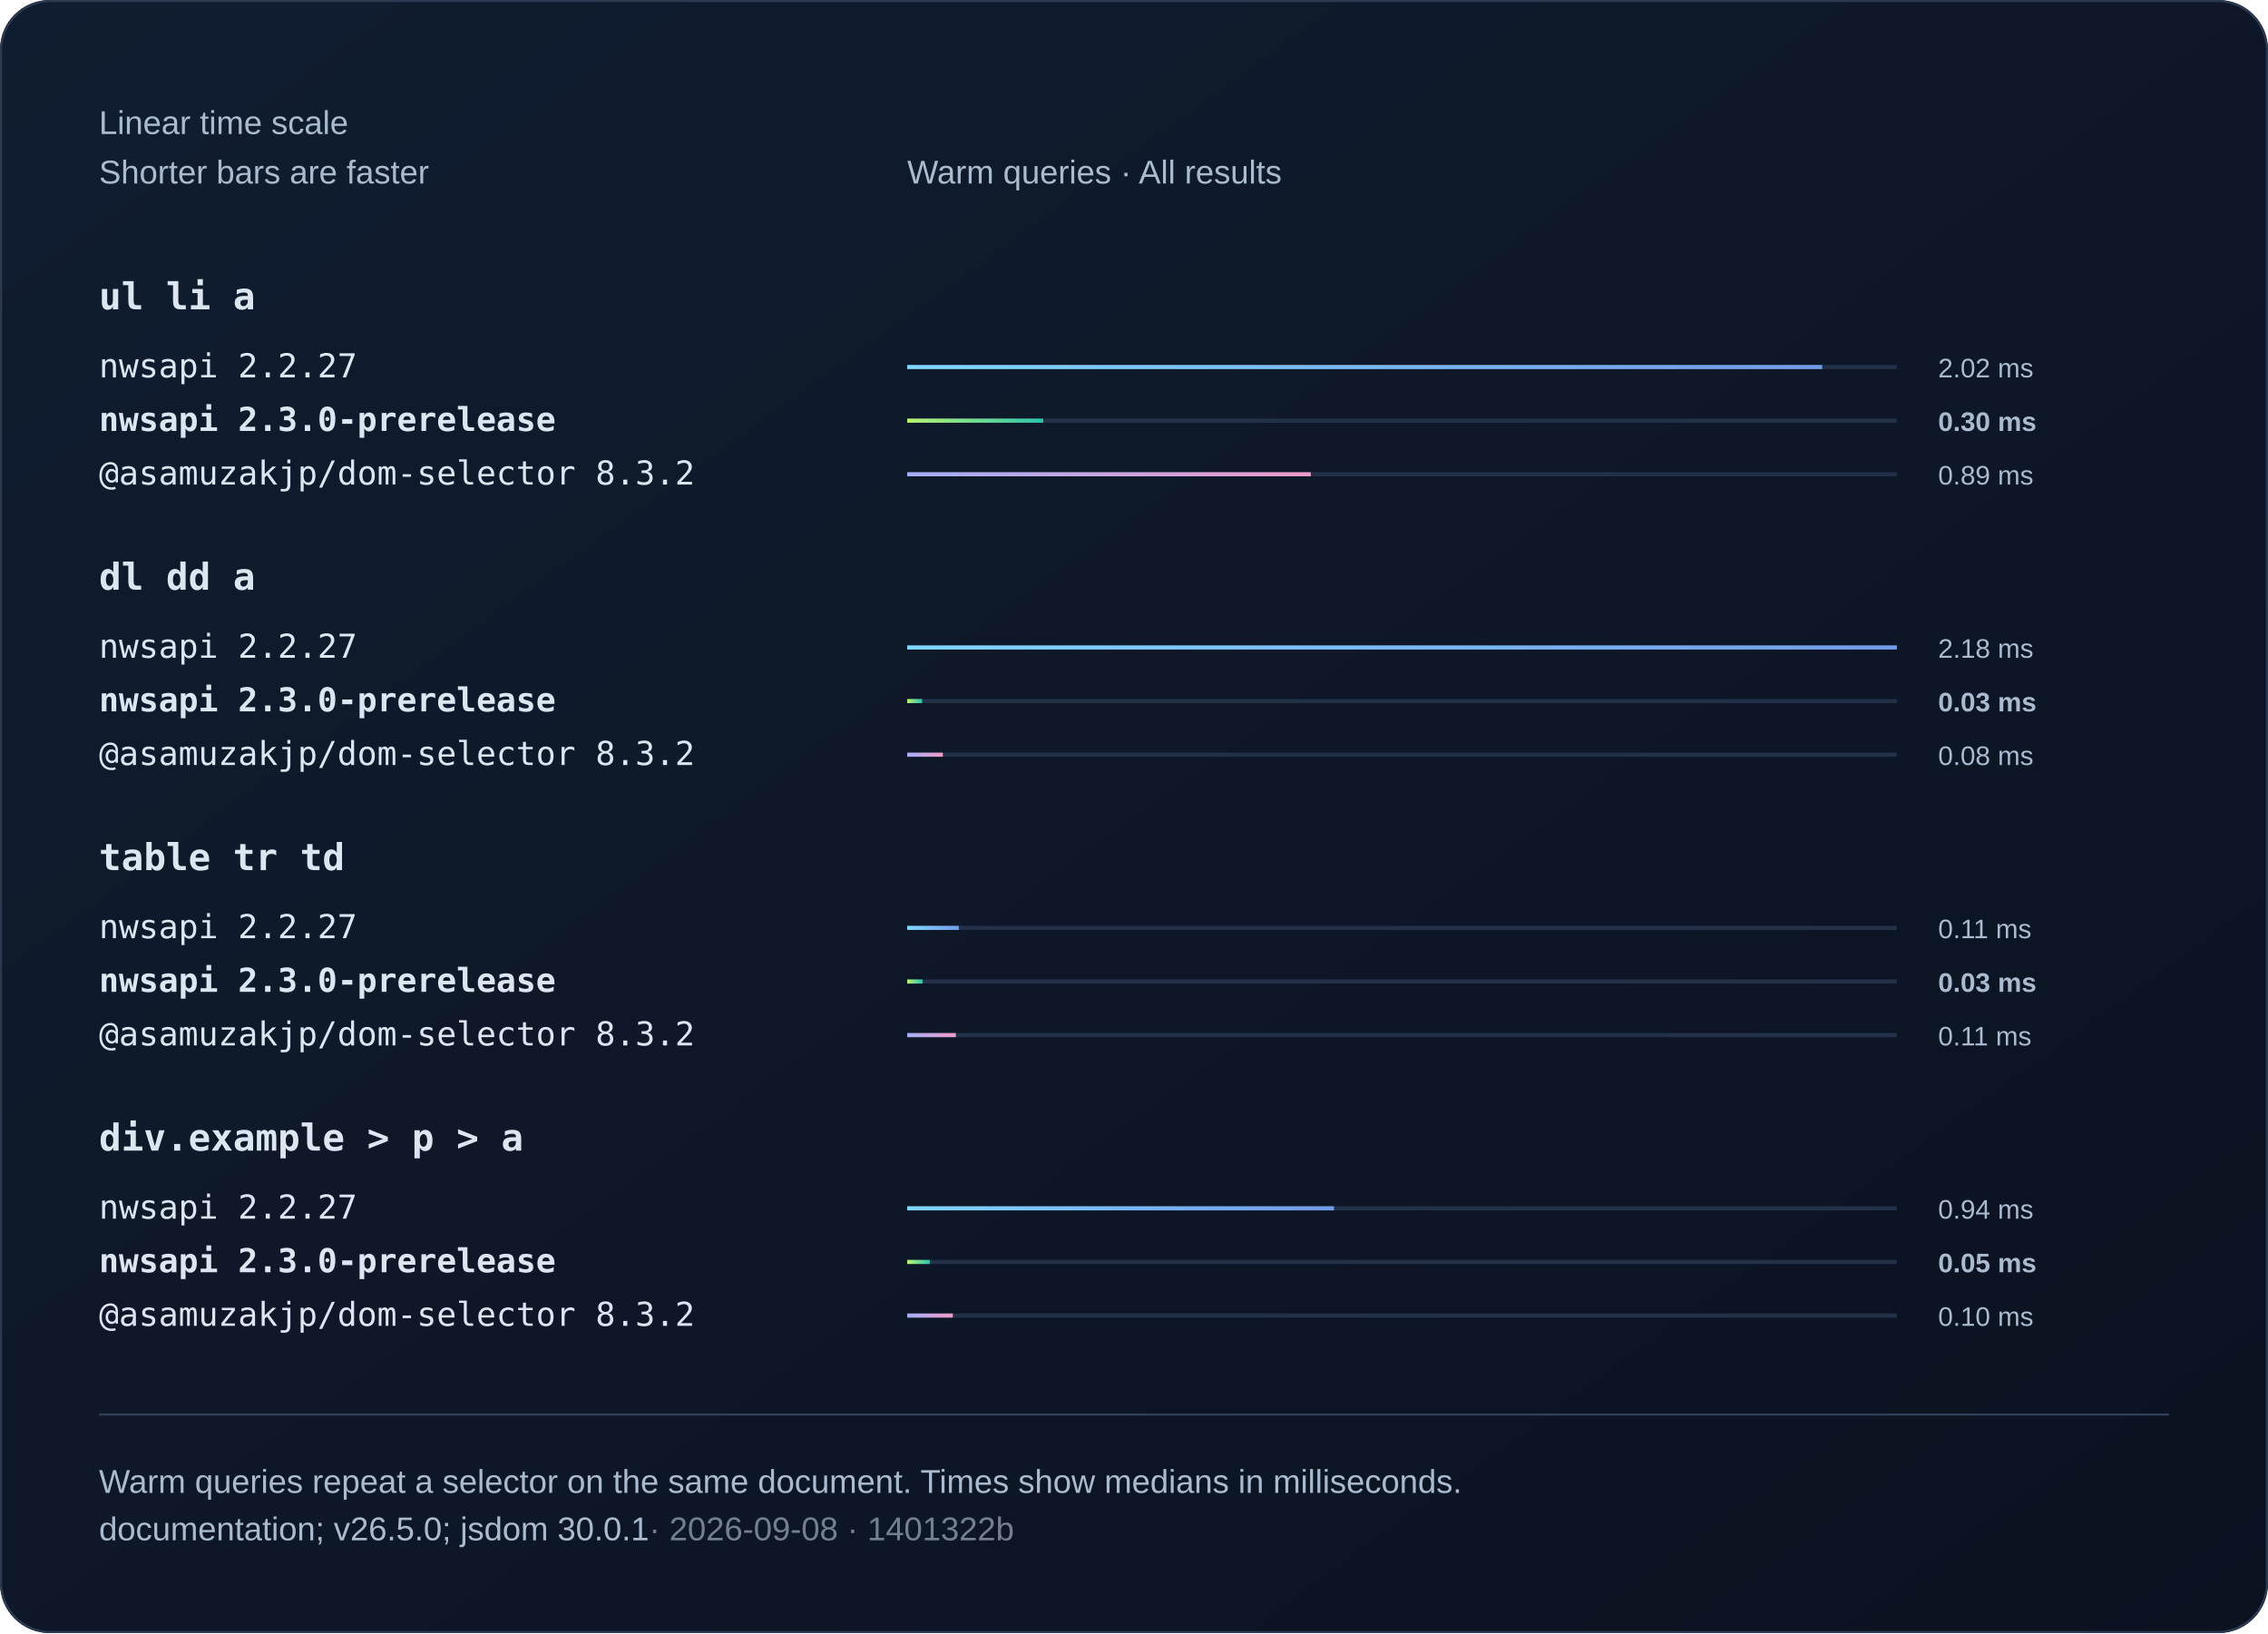
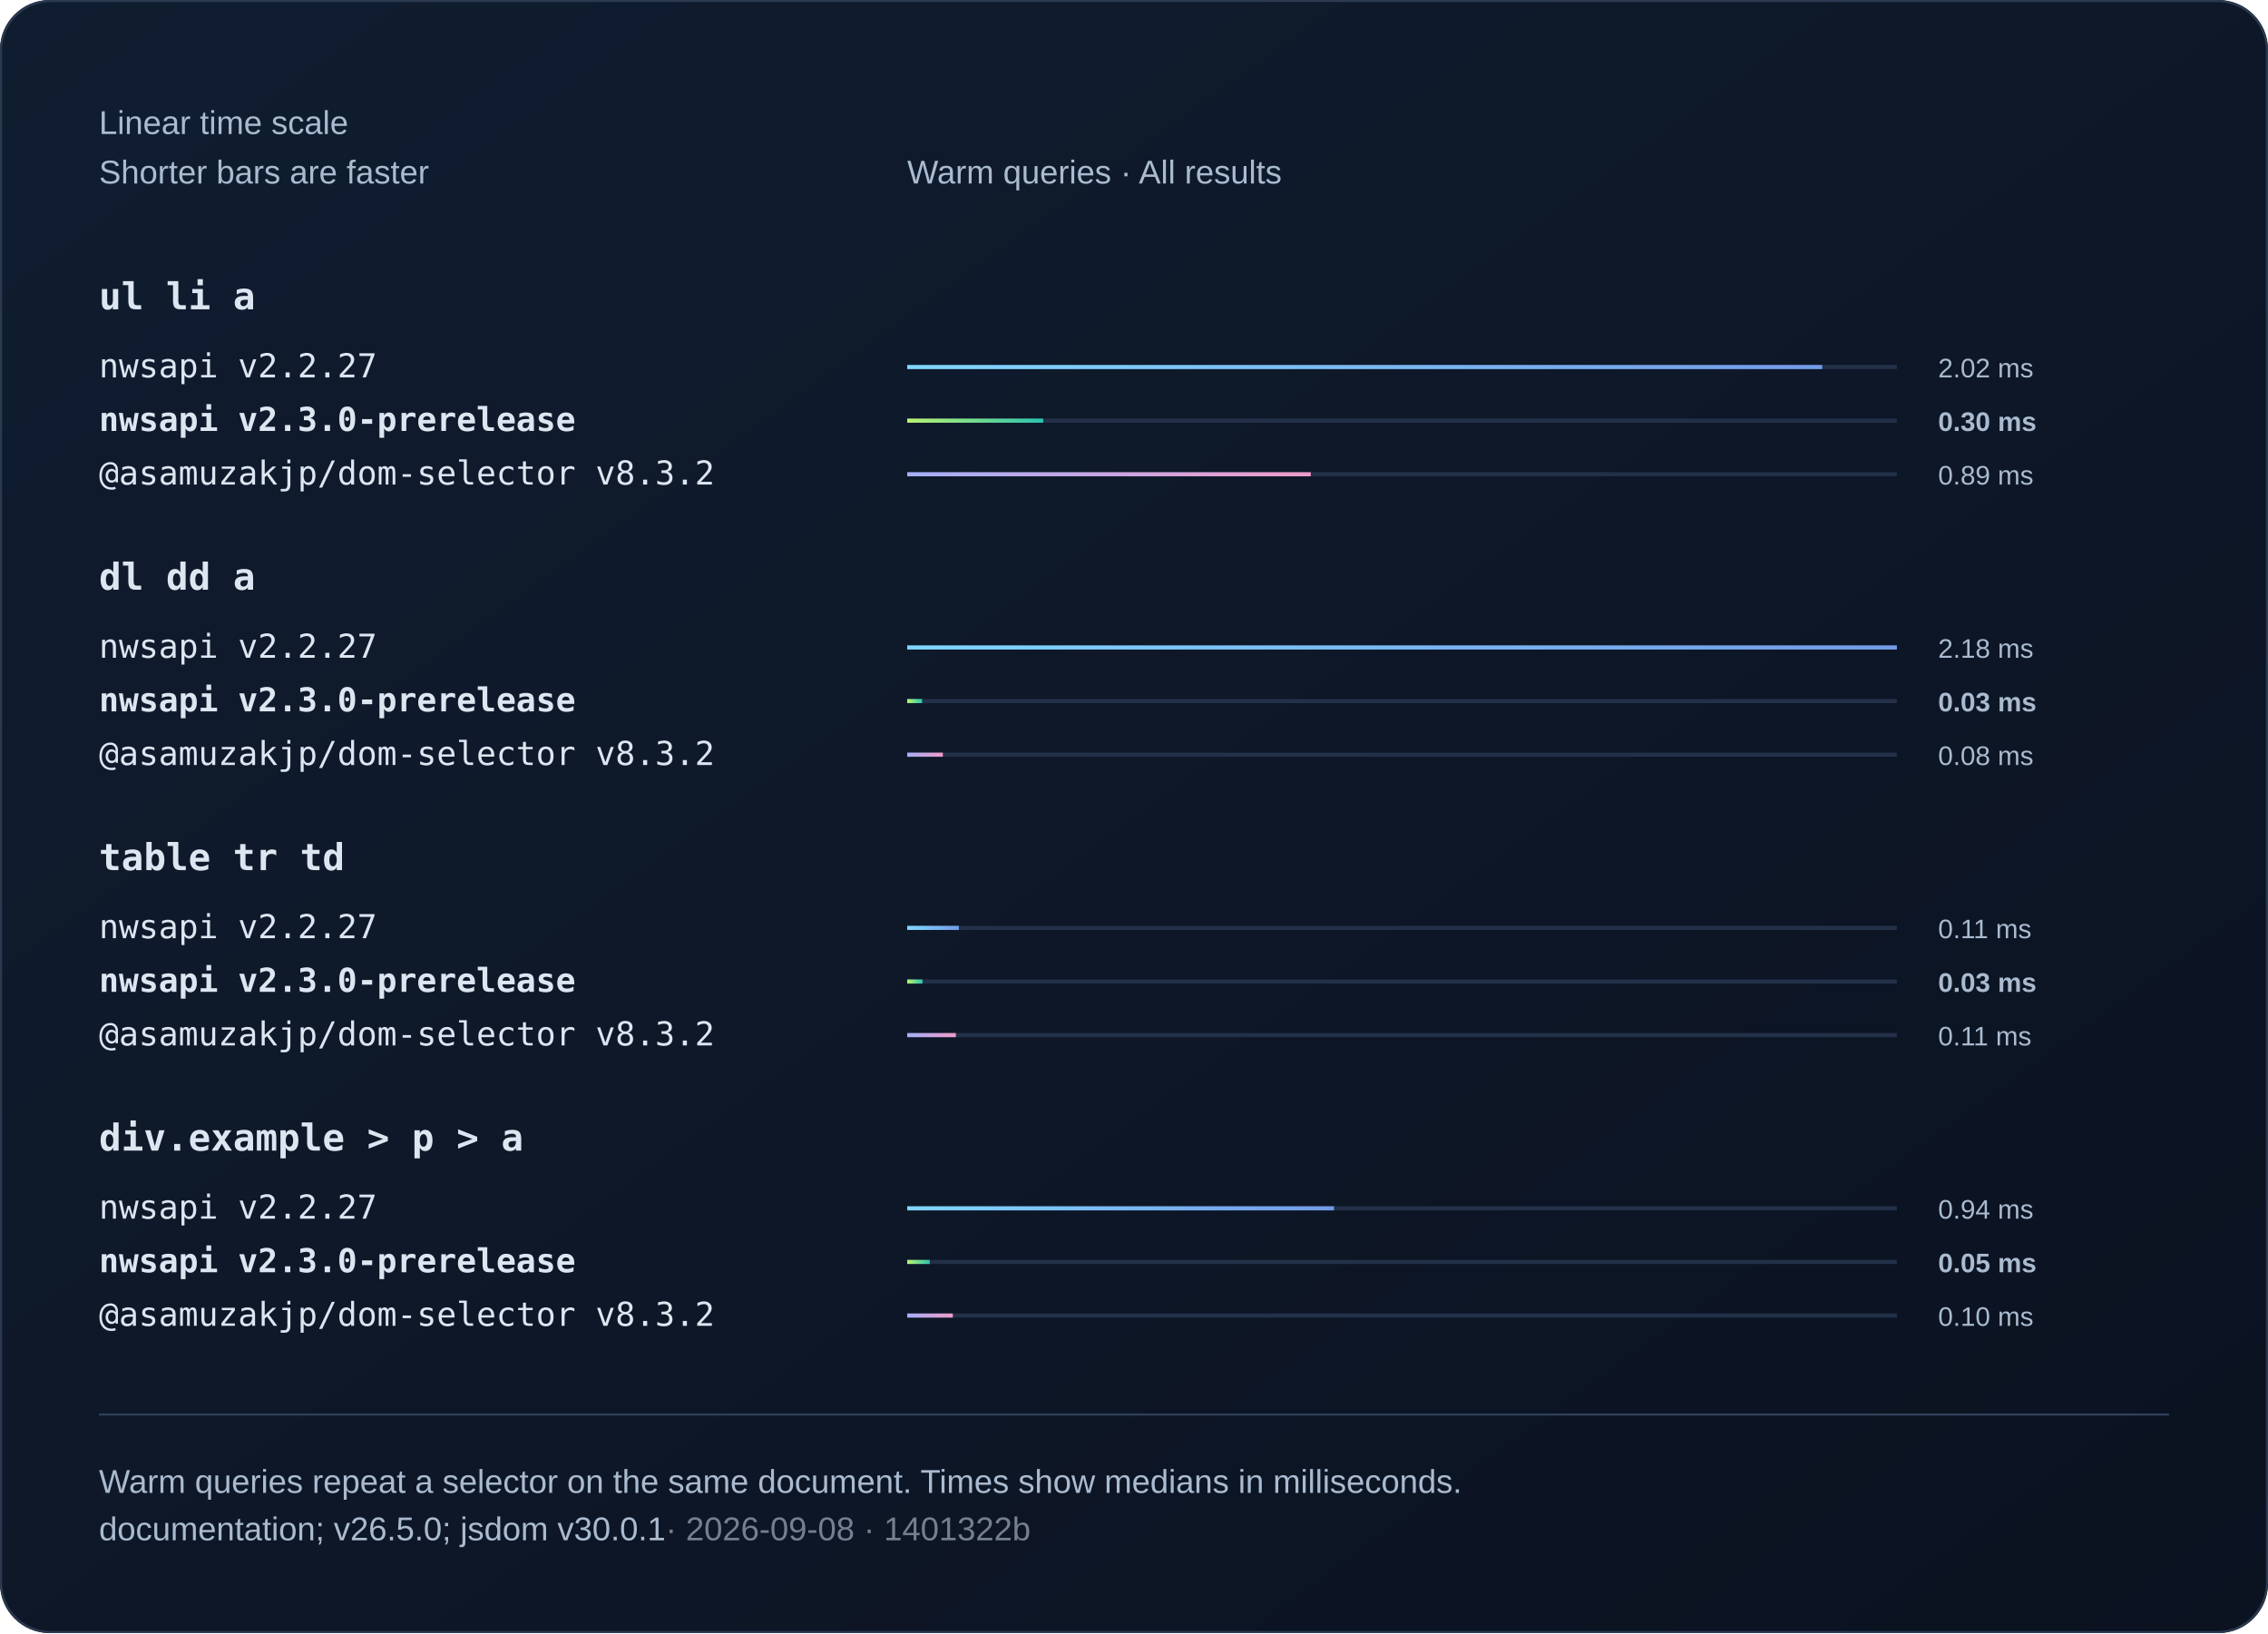
<svg xmlns="http://www.w3.org/2000/svg" width="1100" height="792" viewBox="0 0 1100 792" role="img">
  <defs>
    <linearGradient id="bg" x2="1" y2="1">
      <stop stop-color="#101d30" />
      <stop offset="1" stop-color="#0b1220" />
    </linearGradient>
    <linearGradient id="series0">
      <stop stop-color="#80d7ff" />
      <stop offset="1" stop-color="#739be8" />
    </linearGradient>
    <linearGradient id="series1">
      <stop stop-color="#baf471" />
      <stop offset="1" stop-color="#2bc5ae" />
    </linearGradient>
    <linearGradient id="series2">
      <stop stop-color="#a4aff7" />
      <stop offset="1" stop-color="#ef9bc9" />
    </linearGradient>
  </defs>
  <style>text{font-family:Arial,Helvetica,sans-serif;fill:#f0f5fa}
.muted{fill:#aabbd0;font:16px Arial,Helvetica,sans-serif}
.code{font:18px Consolas,Menlo,monospace;fill:#dce6f1}
.note .code{font:16px Consolas,Menlo,monospace}
.comparison{font-size:14px;font-variant-numeric:tabular-nums}
.tick{fill:#aabbd0;font-size:12px}
.time{fill:#aabbd0;font-size:13px;font-variant-numeric:tabular-nums}
.engine{font-size:16px}.selector{font-weight:600}.bar{transform-box:fill-box;transform-origin:left center;animation:fill 800ms ease-out 1 both}@keyframes fill{from{transform:scaleX(0)}to{transform:scaleX(1)}}@media(prefers-reduced-motion:reduce){.bar{animation:none}}</style>
  <rect width="1100" height="792" rx="24" fill="url(#bg)" />
  <rect x=".5" y=".5" width="1099" height="791" rx="24" fill="none" stroke="#2b3a50" />
  <text x="48" y="65" class="muted">Linear time scale</text>
  <text x="48" y="89" class="muted">Shorter bars are faster</text>
  <text x="440" y="89" class="muted">Warm queries · All results</text>
  <text x="48" y="150" class="code selector">ul li a</text>
  <g>
-     <text x="48" y="183" class="code engine">nwsapi 2.2.27</text>
+     <text x="48" y="183" class="code engine">nwsapi v2.2.27</text>
    <path d="M440 178h480" stroke="#223048" stroke-width="2" />
    <rect class="bar" x="440" y="177" width="443.79" height="2" fill="url(#series0)" />
    <text x="940" y="183" class="time">2.02 ms</text>
  </g>
  <g>
-     <text x="48" y="209" class="code engine" style="font-weight:700">nwsapi 2.3.0-prerelease</text>
+     <text x="48" y="209" class="code engine" style="font-weight:700">nwsapi v2.3.0-prerelease</text>
    <path d="M440 204h480" stroke="#223048" stroke-width="2" />
    <rect class="bar" x="440" y="203" width="65.97" height="2" fill="url(#series1)" />
    <text x="940" y="209" class="time" style="font-weight:700">0.30 ms</text>
  </g>
  <g>
-     <text x="48" y="235" class="code engine">@asamuzakjp/dom-selector 8.3.2</text>
+     <text x="48" y="235" class="code engine">@asamuzakjp/dom-selector v8.3.2</text>
    <path d="M440 230h480" stroke="#223048" stroke-width="2" />
    <rect class="bar" x="440" y="229" width="195.73" height="2" fill="url(#series2)" />
    <text x="940" y="235" class="time">0.89 ms</text>
  </g>
  <text x="48" y="286" class="code selector">dl dd a</text>
  <g>
-     <text x="48" y="319" class="code engine">nwsapi 2.2.27</text>
+     <text x="48" y="319" class="code engine">nwsapi v2.2.27</text>
    <path d="M440 314h480" stroke="#223048" stroke-width="2" />
    <rect class="bar" x="440" y="313" width="480" height="2" fill="url(#series0)" />
    <text x="940" y="319" class="time">2.18 ms</text>
  </g>
  <g>
-     <text x="48" y="345" class="code engine" style="font-weight:700">nwsapi 2.3.0-prerelease</text>
+     <text x="48" y="345" class="code engine" style="font-weight:700">nwsapi v2.3.0-prerelease</text>
    <path d="M440 340h480" stroke="#223048" stroke-width="2" />
    <rect class="bar" x="440" y="339" width="7.24" height="2" fill="url(#series1)" />
    <text x="940" y="345" class="time" style="font-weight:700">0.03 ms</text>
  </g>
  <g>
-     <text x="48" y="371" class="code engine">@asamuzakjp/dom-selector 8.3.2</text>
+     <text x="48" y="371" class="code engine">@asamuzakjp/dom-selector v8.3.2</text>
    <path d="M440 366h480" stroke="#223048" stroke-width="2" />
    <rect class="bar" x="440" y="365" width="17.29" height="2" fill="url(#series2)" />
    <text x="940" y="371" class="time">0.08 ms</text>
  </g>
  <text x="48" y="422" class="code selector">table tr td</text>
  <g>
-     <text x="48" y="455" class="code engine">nwsapi 2.2.27</text>
+     <text x="48" y="455" class="code engine">nwsapi v2.2.27</text>
    <path d="M440 450h480" stroke="#223048" stroke-width="2" />
    <rect class="bar" x="440" y="449" width="25.04" height="2" fill="url(#series0)" />
    <text x="940" y="455" class="time">0.11 ms</text>
  </g>
  <g>
-     <text x="48" y="481" class="code engine" style="font-weight:700">nwsapi 2.3.0-prerelease</text>
+     <text x="48" y="481" class="code engine" style="font-weight:700">nwsapi v2.3.0-prerelease</text>
    <path d="M440 476h480" stroke="#223048" stroke-width="2" />
    <rect class="bar" x="440" y="475" width="7.44" height="2" fill="url(#series1)" />
    <text x="940" y="481" class="time" style="font-weight:700">0.03 ms</text>
  </g>
  <g>
-     <text x="48" y="507" class="code engine">@asamuzakjp/dom-selector 8.3.2</text>
+     <text x="48" y="507" class="code engine">@asamuzakjp/dom-selector v8.3.2</text>
    <path d="M440 502h480" stroke="#223048" stroke-width="2" />
    <rect class="bar" x="440" y="501" width="23.6" height="2" fill="url(#series2)" />
    <text x="940" y="507" class="time">0.11 ms</text>
  </g>
  <text x="48" y="558" class="code selector">div.example &gt; p &gt; a</text>
  <g>
-     <text x="48" y="591" class="code engine">nwsapi 2.2.27</text>
+     <text x="48" y="591" class="code engine">nwsapi v2.2.27</text>
    <path d="M440 586h480" stroke="#223048" stroke-width="2" />
    <rect class="bar" x="440" y="585" width="207.01" height="2" fill="url(#series0)" />
    <text x="940" y="591" class="time">0.94 ms</text>
  </g>
  <g>
-     <text x="48" y="617" class="code engine" style="font-weight:700">nwsapi 2.3.0-prerelease</text>
+     <text x="48" y="617" class="code engine" style="font-weight:700">nwsapi v2.3.0-prerelease</text>
    <path d="M440 612h480" stroke="#223048" stroke-width="2" />
    <rect class="bar" x="440" y="611" width="10.94" height="2" fill="url(#series1)" />
    <text x="940" y="617" class="time" style="font-weight:700">0.05 ms</text>
  </g>
  <g>
-     <text x="48" y="643" class="code engine">@asamuzakjp/dom-selector 8.3.2</text>
+     <text x="48" y="643" class="code engine">@asamuzakjp/dom-selector v8.3.2</text>
    <path d="M440 638h480" stroke="#223048" stroke-width="2" />
    <rect class="bar" x="440" y="637" width="22.13" height="2" fill="url(#series2)" />
    <text x="940" y="643" class="time">0.10 ms</text>
  </g>
  <path d="M48 686h1004" stroke="#304159" />
  <text x="48" y="724" class="muted">Warm queries repeat a selector on the same document. Times show medians in milliseconds.</text>
-   <text x="48" y="747" class="muted">documentation; v26.5.0; jsdom 30.0.1<tspan fill="#75808e"> · 2026-09-08 · 1401322b</tspan>
+   <text x="48" y="747" class="muted">documentation; v26.5.0; jsdom v30.0.1<tspan fill="#75808e"> · 2026-09-08 · 1401322b</tspan>
  </text>
</svg>
